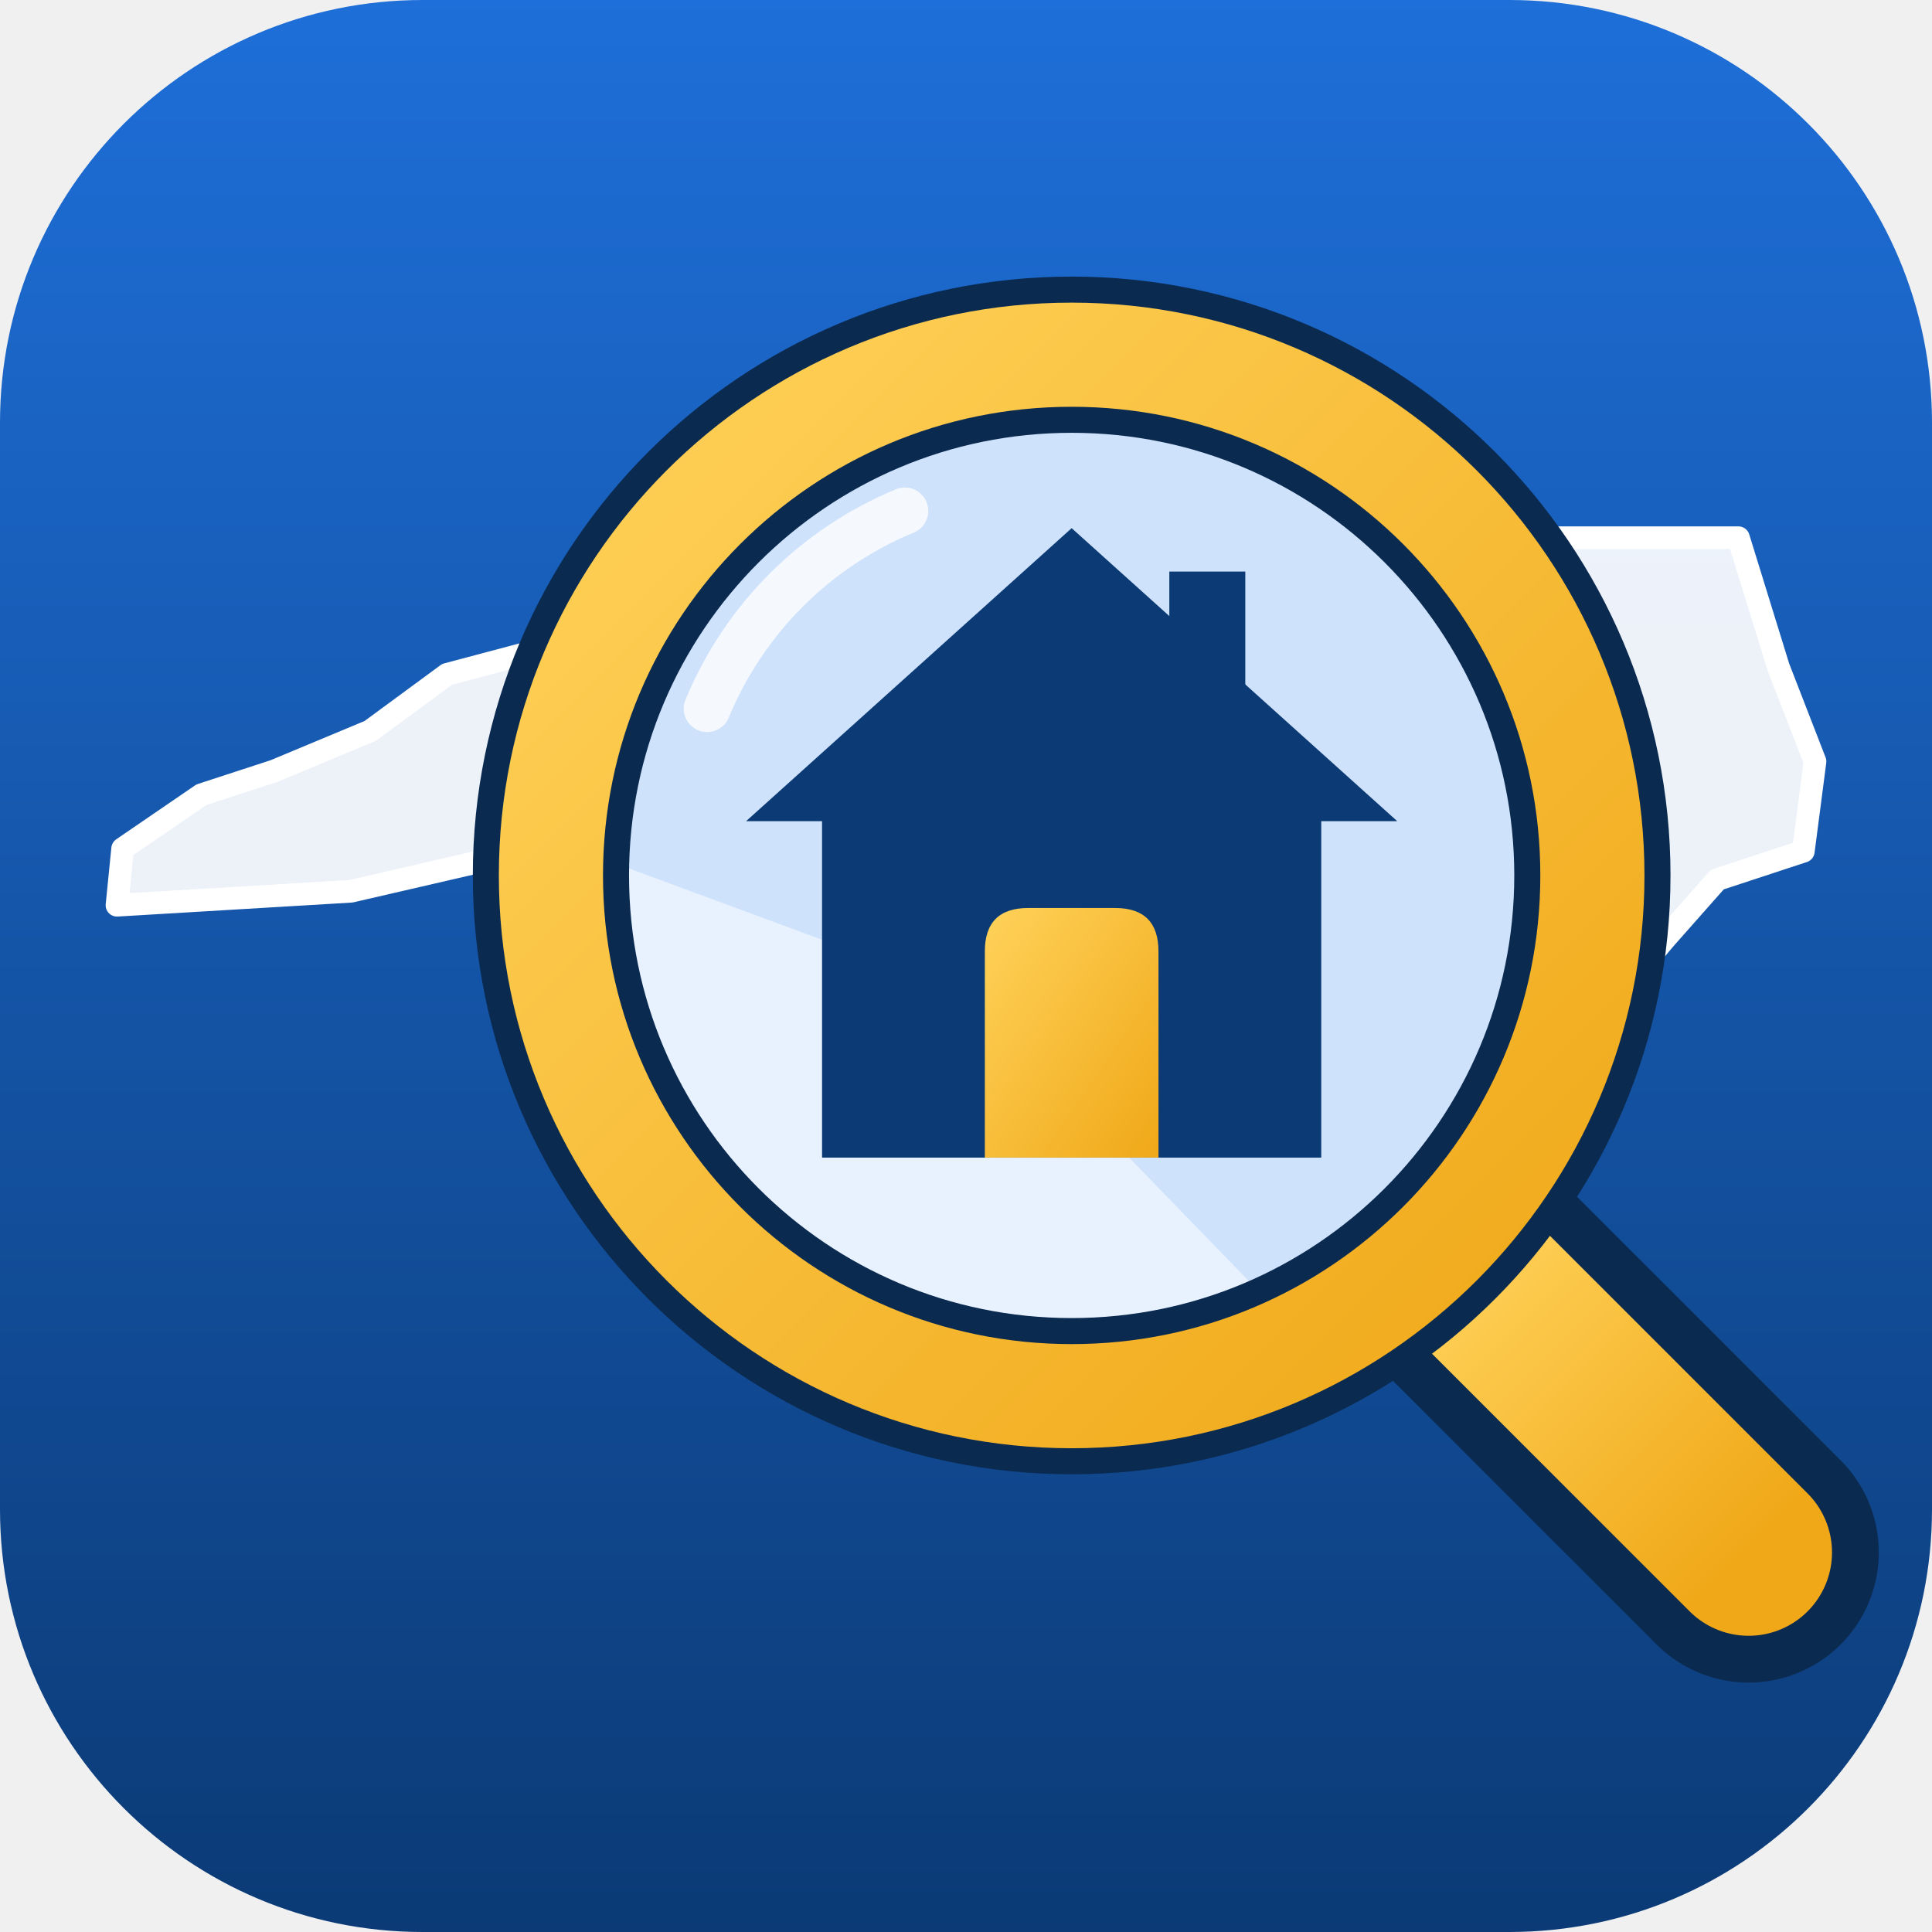
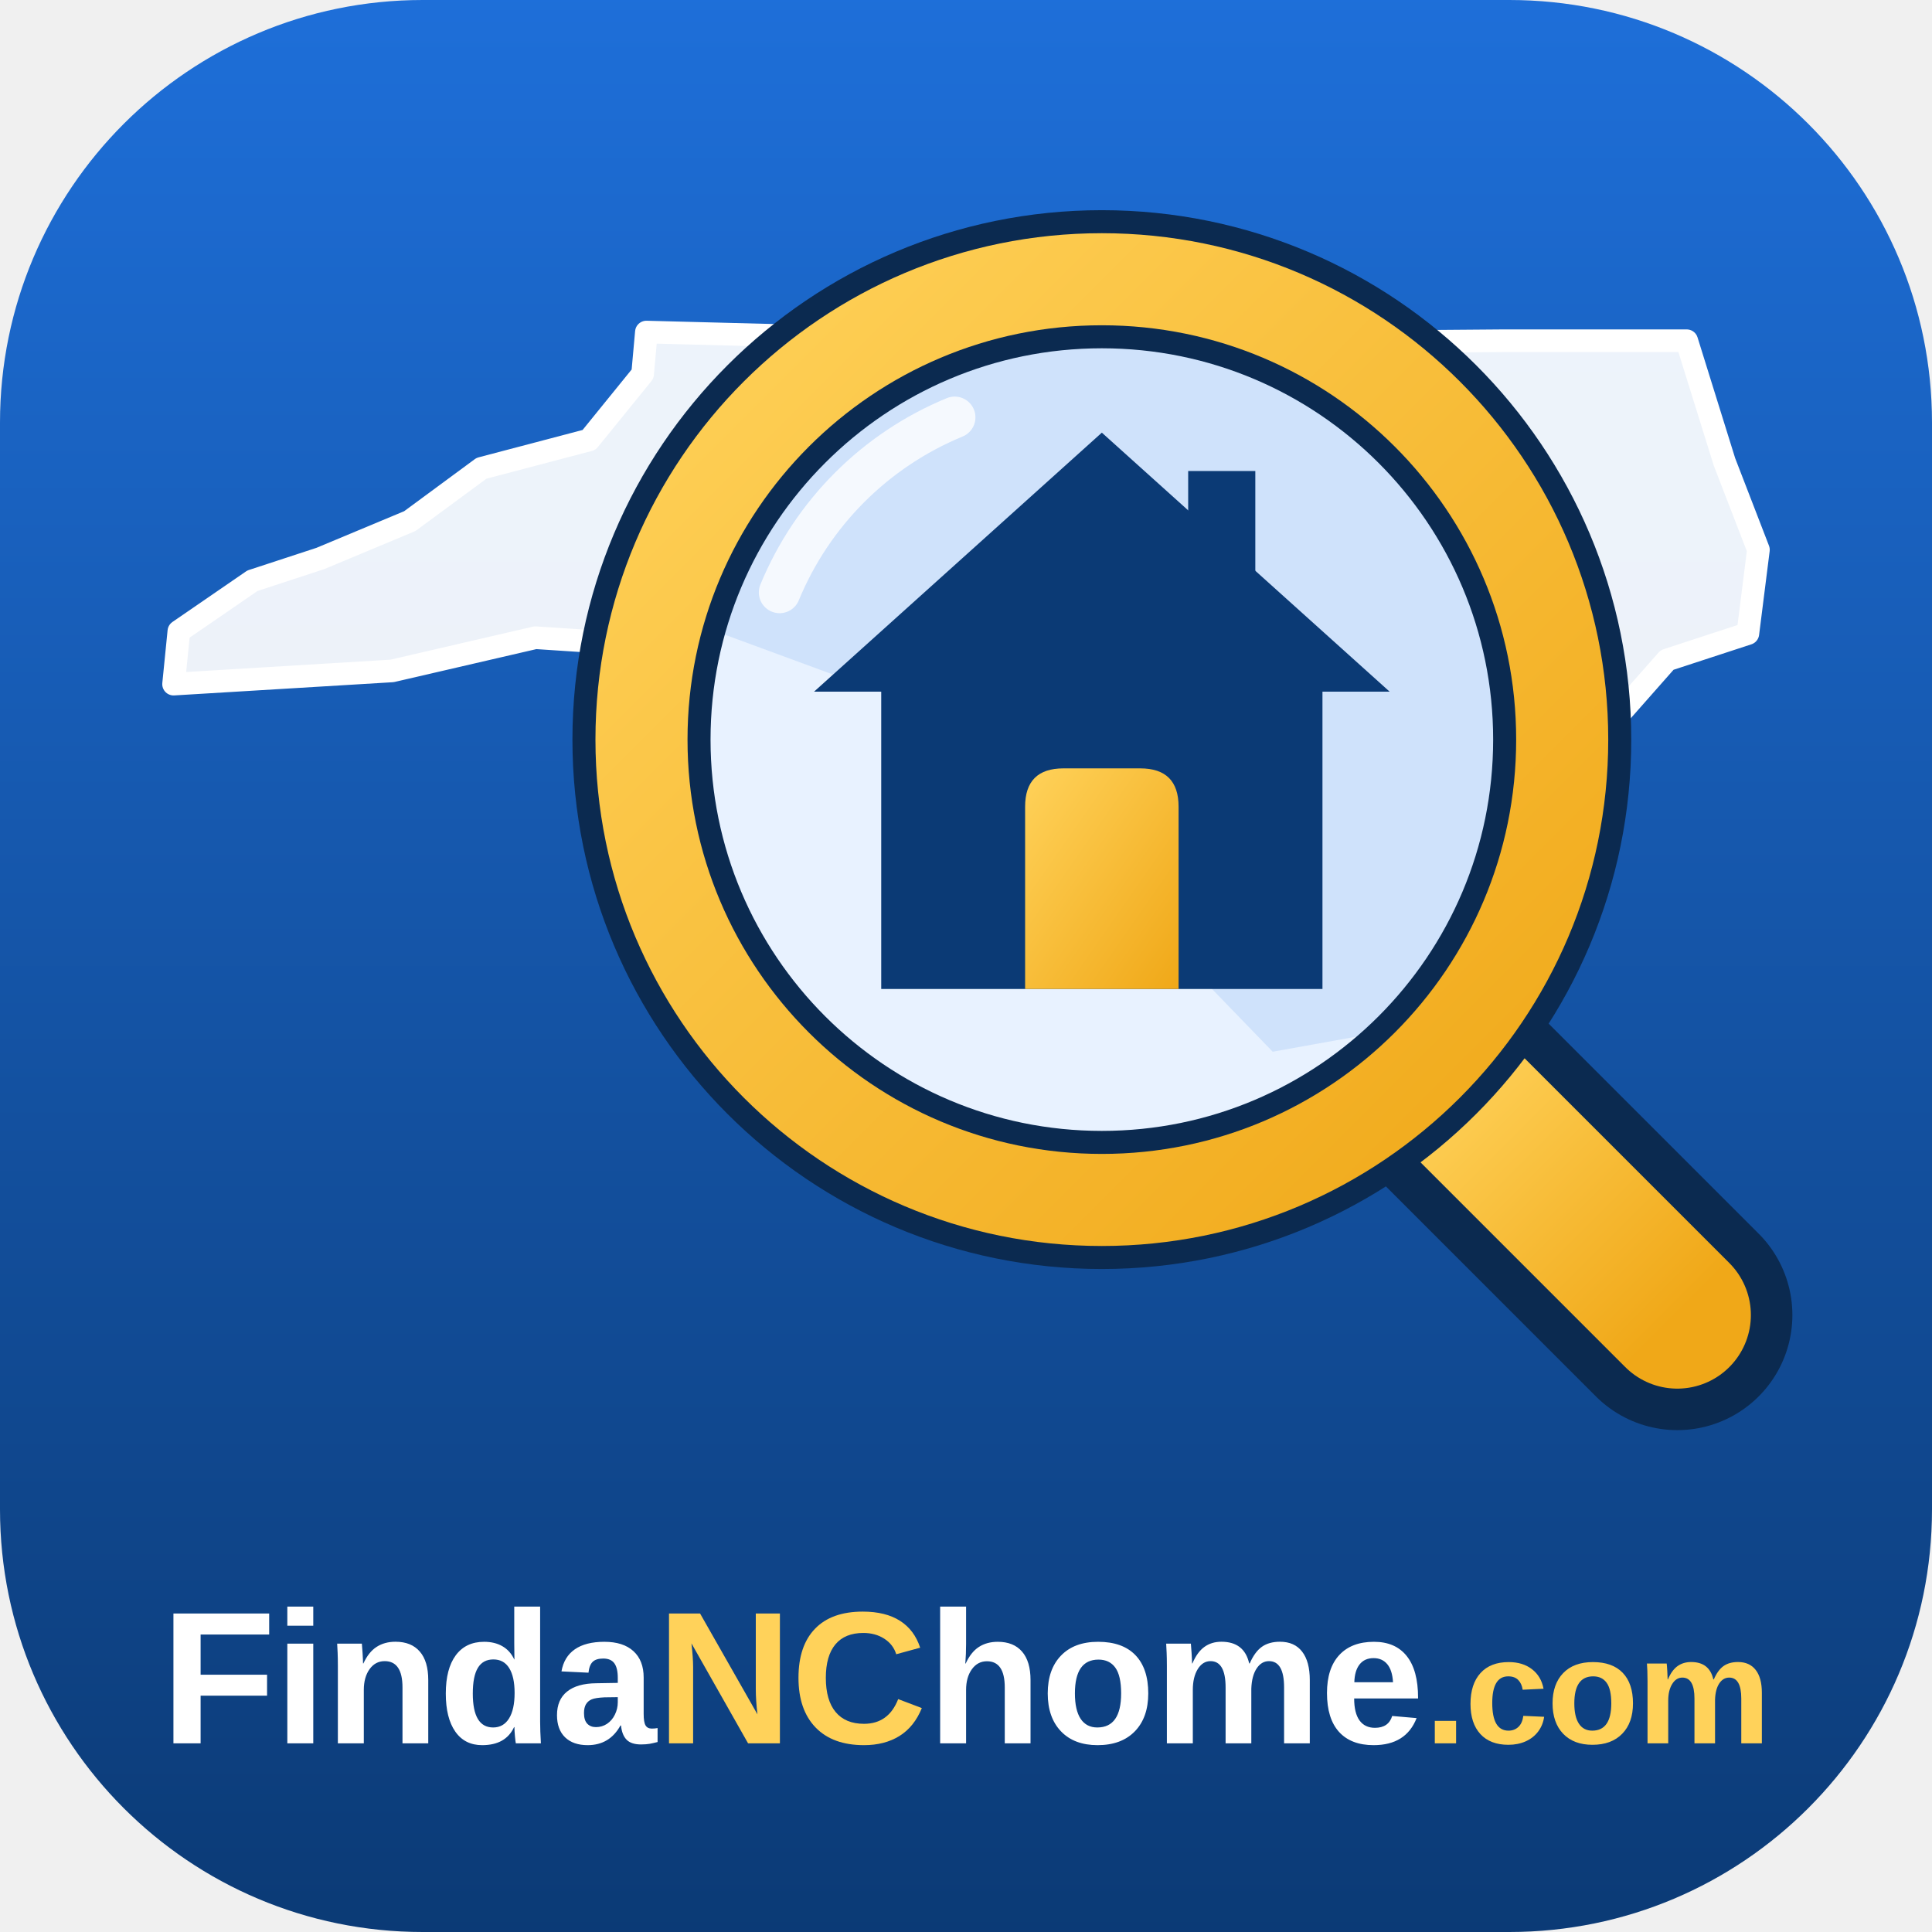
<svg xmlns="http://www.w3.org/2000/svg" viewBox="0 0 512 512">
  <defs>
    <linearGradient id="bg" x1="0" y1="0" x2="0" y2="1">
      <stop offset="0" stop-color="#1e6fd9" />
      <stop offset="1" stop-color="#0b3a75" />
    </linearGradient>
    <linearGradient id="gold" x1="0" y1="0" x2="1" y2="1">
      <stop offset="0" stop-color="#ffd25a" />
      <stop offset="1" stop-color="#f0a818" />
    </linearGradient>
    <clipPath id="lens">
-       <circle cx="284" cy="232" r="138" />
+       <circle cx="292" cy="196" r="122" />
    </clipPath>
  </defs>
  <rect width="512" height="512" rx="112" fill="url(#bg)" />
-   <path d="M165.2 140.0 L235.4 141.9 L326.9 143.1 L408.3 142.5 L460.7 142.5 L471.3 176.8 L481.0 201.8 L477.9 225.6 L455.1 233.1 L441.3 248.7 L427.1 265.5 L413.4 258.0 L398.1 261.2 L375.2 276.8 L362.5 289.3 L354.4 311.8 L342.2 308.0 L324.9 311.1 L267.4 251.8 L204.9 228.7 L197.8 236.2 L181.0 229.9 L133.7 226.8 L93.0 236.2 L31.0 239.9 L32.5 224.9 L53.4 210.6 L72.7 204.3 L98.1 193.7 L118.5 178.7 L149.0 170.6 L164.2 151.9 Z" fill="#fff" fill-opacity="0.92" stroke="#fff" stroke-width="6" stroke-linejoin="round" />
-   <line x1="383.4" y1="331.4" x2="463.4" y2="411.4" stroke="#0b2a50" stroke-width="69.0" stroke-linecap="round" />
-   <line x1="383.4" y1="331.4" x2="463.4" y2="411.4" stroke="url(#gold)" stroke-width="44.2" stroke-linecap="round" />
-   <circle cx="284" cy="232" r="138" fill="#e8f2ff" />
+   <path d="M171.3 88.0 L236.8 89.7 L322.2 90.9 L398.1 90.3 L447.0 90.3 L457.0 122.4 L466.0 145.7 L463.2 167.9 L441.8 174.9 L429.0 189.4 L415.7 205.2 L402.9 198.2 L388.6 201.1 L367.3 215.7 L355.4 227.3 L347.8 248.3 L336.4 244.8 L320.3 247.7 L266.7 192.3 L208.3 170.8 L201.7 177.8 L186.0 171.9 L141.9 169.0 L103.9 177.8 L46.0 181.3 L47.4 167.3 L66.9 153.9 L84.9 148.0 L108.6 138.1 L127.6 124.1 L156.1 116.6 L170.3 99.1 Z" fill="#fff" fill-opacity="0.92" stroke="#fff" stroke-width="6" stroke-linejoin="round" />
+   <line x1="379.8" y1="283.8" x2="444.5" y2="348.5" stroke="#0b2a50" stroke-width="61.0" stroke-linecap="round" />
+   <line x1="379.8" y1="283.8" x2="444.5" y2="348.5" stroke="url(#gold)" stroke-width="39.0" stroke-linecap="round" />
+   <circle cx="292" cy="196" r="122" fill="#e8f2ff" />
  <g clip-path="url(#lens)">
-     <path d="M165.2 140.0 L235.4 141.9 L326.9 143.1 L408.3 142.5 L460.7 142.5 L471.3 176.8 L481.0 201.8 L477.9 225.6 L455.1 233.1 L441.3 248.7 L427.1 265.5 L413.4 258.0 L398.1 261.2 L375.2 276.8 L362.5 289.3 L354.4 311.8 L342.2 308.0 L324.9 311.1 L267.4 251.8 L204.9 228.7 L197.8 236.2 L181.0 229.9 L133.7 226.8 L93.0 236.2 L31.0 239.9 L32.5 224.9 L53.4 210.6 L72.7 204.3 L98.1 193.7 L118.5 178.7 L149.0 170.6 L164.2 151.9 Z" fill="#cfe2fb" transform="translate(284 232) scale(1.6) translate(-284 -232)" />
+     <path d="M171.3 88.0 L236.8 89.7 L322.2 90.9 L398.1 90.3 L447.0 90.3 L457.0 122.4 L466.0 145.7 L463.2 167.9 L441.8 174.9 L429.0 189.4 L415.7 205.2 L402.9 198.2 L388.6 201.1 L367.3 215.7 L355.4 227.3 L347.8 248.3 L336.4 244.8 L320.3 247.7 L266.7 192.3 L208.3 170.8 L201.7 177.8 L186.0 171.9 L141.9 169.0 L103.9 177.8 L46.0 181.3 L47.4 167.3 L66.9 153.9 L84.9 148.0 L108.6 138.1 L127.6 124.1 L156.1 116.6 L170.3 99.1 Z" fill="#cfe2fb" transform="translate(292 196) scale(1.6) translate(-292 -196)" />
  </g>
-   <g transform="translate(284 232) scale(1.438) translate(-300 -236)">
+   <g transform="translate(292 196) scale(1.271) translate(-300 -236)">
    <path d="M300 172 L360 226 L346 226 L346 288 L254 288 L254 226 L240 226 Z" fill="#0b3a75" stroke-linejoin="round" />
    <rect x="318" y="180" width="14" height="28" fill="#0b3a75" />
    <path d="M284 288 L284 250 Q284 242 292 242 L308 242 Q316 242 316 250 L316 288 Z" fill="url(#gold)" />
  </g>
-   <circle cx="284" cy="232" r="138" fill="none" stroke="#0b2a50" stroke-width="41.4" />
-   <circle cx="284" cy="232" r="138" fill="none" stroke="url(#gold)" stroke-width="27.6" />
-   <path d="M187.4 187.8 A96.6 96.6 0 0 1 239.8 135.4" fill="none" stroke="#fff" stroke-opacity="0.8" stroke-width="12.4" stroke-linecap="round" />
+   <circle cx="292" cy="196" r="122" fill="none" stroke="#0b2a50" stroke-width="36.6" />
+   <circle cx="292" cy="196" r="122" fill="none" stroke="url(#gold)" stroke-width="24.4" />
+   <path d="M206.6 157.0 A85.4 85.4 0 0 1 253.0 110.6" fill="none" stroke="#fff" stroke-opacity="0.8" stroke-width="11.0" stroke-linecap="round" />
+   <text x="256" y="462" text-anchor="middle" font-family="Arial Rounded MT Bold, Helvetica Neue, Arial, sans-serif" font-weight="800" font-size="50" letter-spacing="-0.5" fill="#ffffff">Finda<tspan fill="#ffd25a">NC</tspan>home<tspan fill="#ffd25a" font-size="40">.com</tspan>
+   </text>
</svg>
